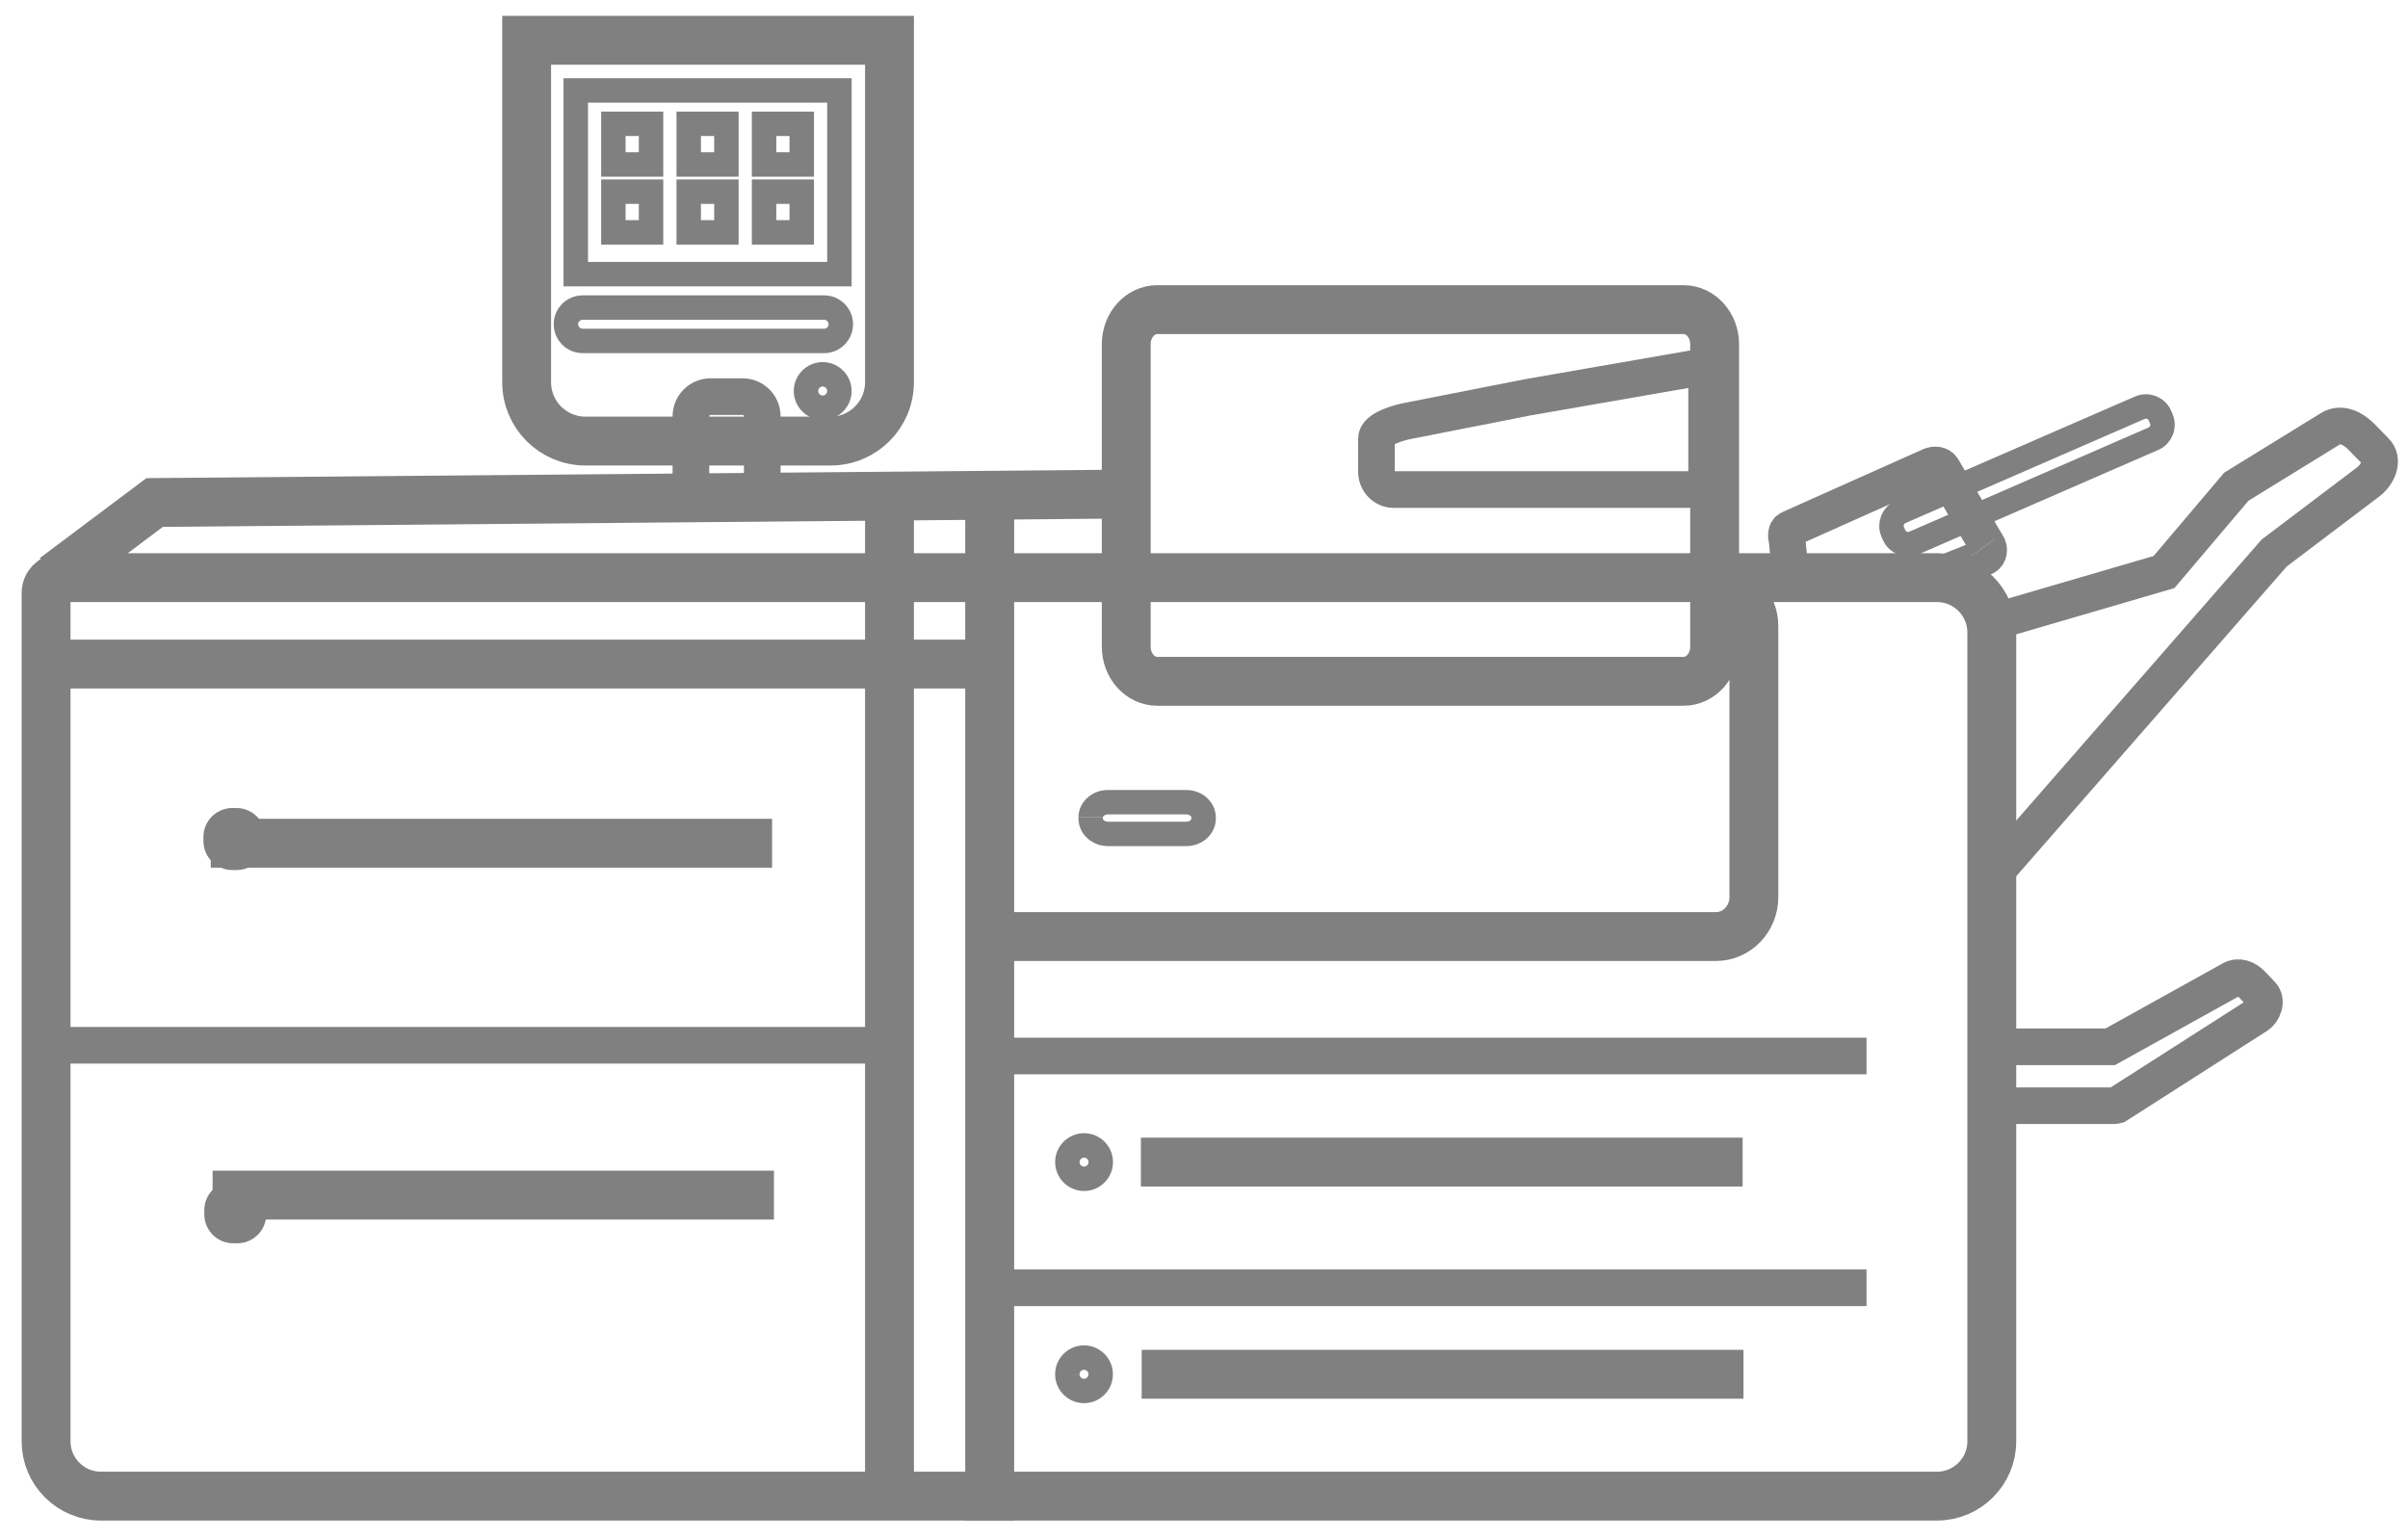
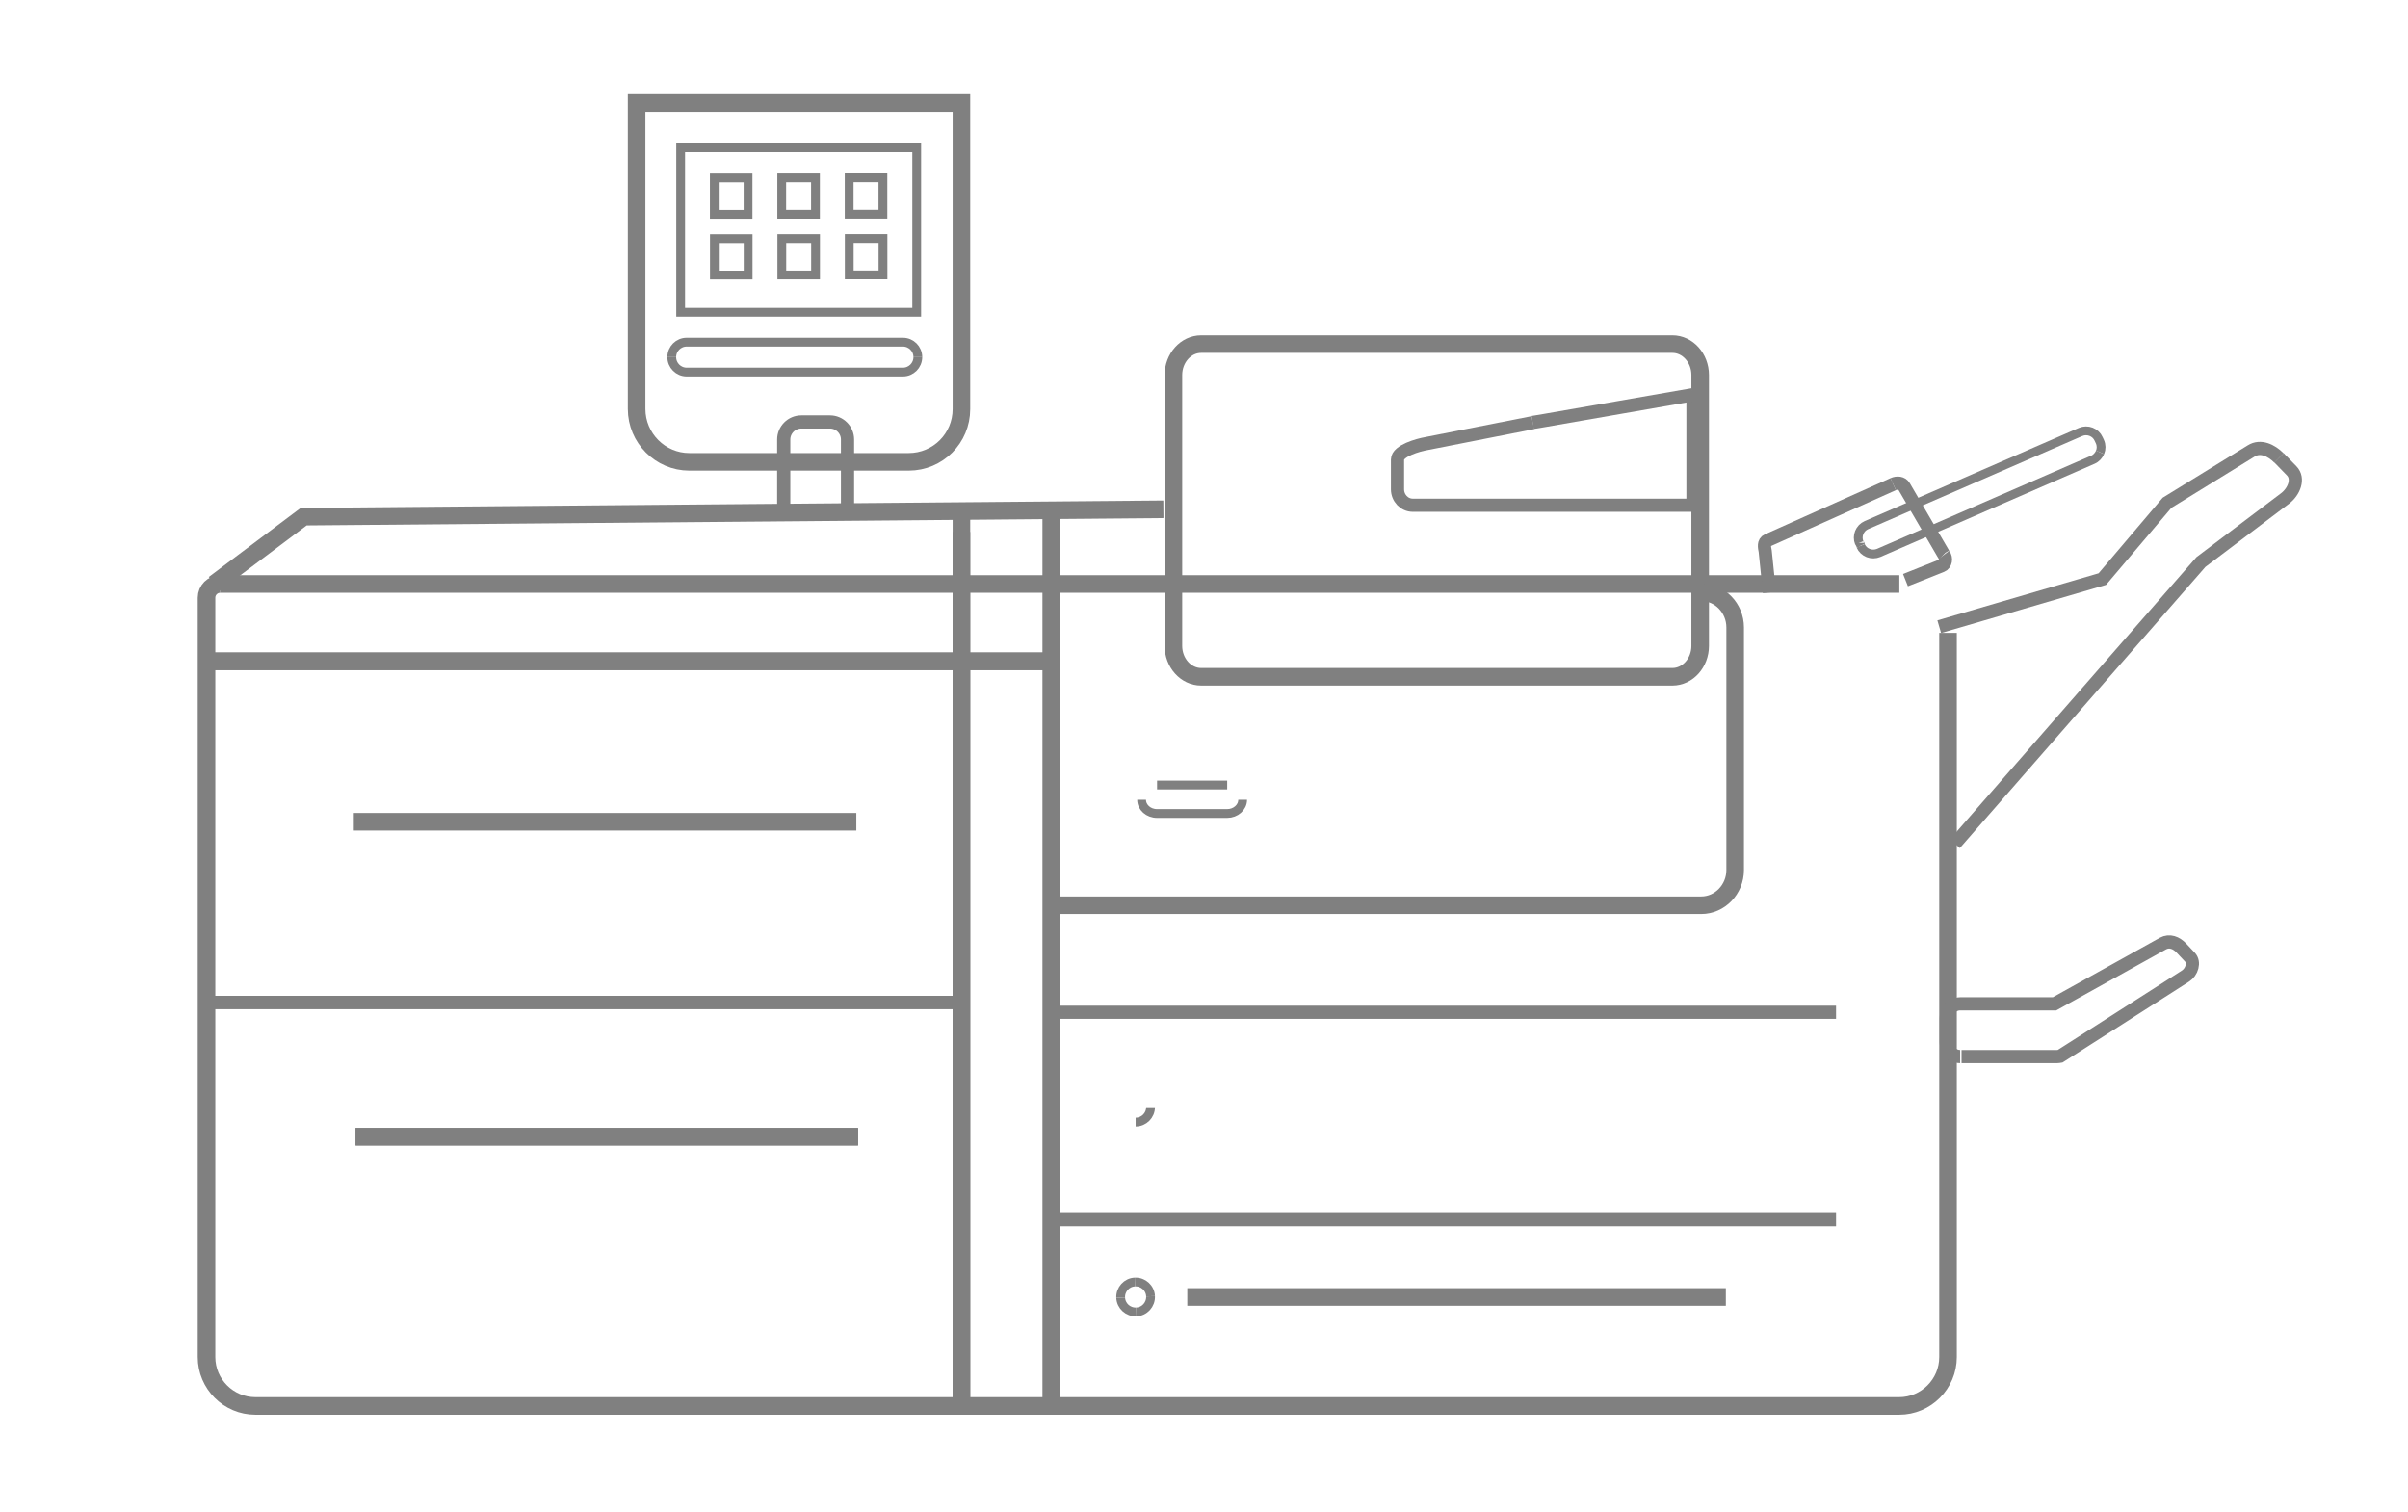
- <svg xmlns="http://www.w3.org/2000/svg" version="1.1" id="Layer_1" x="0px" y="0px" width="49.281px" height="31.505px" viewBox="0 0 49.281 31.505" enable-background="new 0 0 49.281 31.505" xml:space="preserve">
-   <path fill="none" stroke="#808080" stroke-width="0.5" stroke-miterlimit="10" d="M22.321,16.73c0-0.171,0.16-0.311,0.354-0.311  h1.602c0.195,0,0.355,0.14,0.355,0.311v0.026" />
-   <path fill="none" stroke="#808080" stroke-width="0.5" stroke-miterlimit="10" d="M24.633,16.756c0,0.171-0.16,0.312-0.355,0.312  h-1.602c-0.195,0-0.354-0.14-0.354-0.312V16.73" />
-   <path fill="none" stroke="#808080" stroke-width="0.75" stroke-miterlimit="10" d="M31.266,8.132l-2.433,0.479  c-0.19,0.033-0.663,0.164-0.663,0.364v0.681c0,0.201,0.158,0.364,0.351,0.364h6.406V7.585c0-0.03-0.002-0.06-0.005-0.089  l-3.392,0.59L31.266,8.132z" />
-   <path fill="none" stroke="#808080" stroke-miterlimit="10" d="M2.062,30.622h37.582c0.615,0,1.119-0.504,1.119-1.119V12.942  c0-0.616-0.504-1.119-1.119-1.119H1.258c-0.174,0-0.315,0.141-0.315,0.315v17.365C0.943,30.118,1.447,30.622,2.062,30.622z" />
-   <path fill="none" stroke="#808080" stroke-miterlimit="10" d="M23.683,13.945h10.774c0.348,0,0.634-0.318,0.634-0.708V7.045  c0-0.389-0.286-0.708-0.634-0.708H23.683c-0.349,0-0.634,0.318-0.634,0.708v6.192C23.049,13.626,23.334,13.945,23.683,13.945z" />
-   <path fill="none" stroke="#808080" stroke-miterlimit="10" d="M20.222,19.169h14.896c0.427,0,0.776-0.362,0.776-0.806v-5.549  c0-0.443-0.35-0.805-0.776-0.805" />
-   <path fill="none" stroke="#808080" stroke-width="0.75" stroke-miterlimit="10" d="M14.14,10.127h1.46V8.52  c0-0.221-0.181-0.402-0.402-0.402h-0.656c-0.221,0-0.402,0.181-0.402,0.402V10.127z" />
-   <path fill="none" stroke="#808080" stroke-miterlimit="10" d="M11.983,9.028h5.015c0.666,0,1.206-0.54,1.206-1.206V0.825h-7.426  v6.998C10.778,8.489,11.318,9.028,11.983,9.028z" />
-   <polyline fill="none" stroke="#808080" stroke-miterlimit="10" points="18.204,30.622 18.204,10.635 18.204,10.285 18.204,30.622   18.204,30.622 " />
-   <polyline fill="none" stroke="#808080" stroke-miterlimit="10" points="20.255,30.622 20.255,10.285 20.254,10.285 20.254,30.622   20.255,30.622 " />
-   <polyline fill="none" stroke="#808080" stroke-miterlimit="10" points="15.801,17.259 4.313,17.259 15.801,17.259 15.801,17.259 " />
-   <polyline fill="none" stroke="#808080" stroke-width="0.75" stroke-miterlimit="10" points="18.204,21.394 0.933,21.394   18.204,21.394 18.204,21.394 " />
-   <polygon fill="none" stroke="#808080" stroke-width="0.75" stroke-miterlimit="10" points="37.857,21.614 38.199,21.614   20.768,21.614 20.426,21.614 " />
-   <polygon fill="none" stroke="#808080" stroke-width="0.75" stroke-miterlimit="10" points="37.857,26.358 38.199,26.358   20.768,26.358 20.426,26.358 " />
-   <polyline fill="none" stroke="#808080" stroke-miterlimit="10" points="15.839,24.461 4.351,24.461 15.839,24.461 15.839,24.461 " />
-   <polyline fill="none" stroke="#808080" stroke-miterlimit="10" points="35.664,23.785 23.349,23.785 35.664,23.785 35.664,23.785   " />
-   <polyline fill="none" stroke="#808080" stroke-miterlimit="10" points="35.681,28.128 23.365,28.128 35.681,28.128 35.681,28.128   " />
-   <rect x="15.637" y="2.534" fill="none" stroke="#808080" stroke-width="0.5" stroke-miterlimit="10" width="0.771" height="0.833" />
-   <rect x="14.095" y="2.534" fill="none" stroke="#808080" stroke-width="0.5" stroke-miterlimit="10" width="0.771" height="0.833" />
-   <rect x="12.553" y="2.534" fill="none" stroke="#808080" stroke-width="0.5" stroke-miterlimit="10" width="0.771" height="0.833" />
-   <rect x="12.553" y="3.923" fill="none" stroke="#808080" stroke-width="0.5" stroke-miterlimit="10" width="0.771" height="0.833" />
-   <rect x="14.095" y="3.923" fill="none" stroke="#808080" stroke-width="0.5" stroke-miterlimit="10" width="0.771" height="0.833" />
-   <rect x="15.637" y="3.923" fill="none" stroke="#808080" stroke-width="0.5" stroke-miterlimit="10" width="0.771" height="0.833" />
-   <rect x="11.783" y="1.851" fill="none" stroke="#808080" stroke-width="0.5" stroke-miterlimit="10" width="5.396" height="3.76" />
-   <path fill="none" stroke="#808080" stroke-width="0.5" stroke-miterlimit="10" d="M16.866,6.978h-4.942  c-0.188,0-0.342-0.154-0.342-0.342c0-0.188,0.154-0.341,0.342-0.341h4.942c0.188,0,0.342,0.154,0.342,0.341  C17.208,6.824,17.054,6.978,16.866,6.978z" />
-   <path fill="none" stroke="#808080" stroke-width="0.5" stroke-miterlimit="10" d="M16.837,8.345c0.188,0,0.342-0.154,0.342-0.342  s-0.154-0.342-0.342-0.342s-0.342,0.154-0.342,0.342S16.649,8.345,16.837,8.345L16.837,8.345" />
-   <path fill="none" stroke="#808080" stroke-width="0.5" stroke-miterlimit="10" d="M22.186,24.127c0.188,0,0.342-0.153,0.342-0.342  c0-0.188-0.154-0.341-0.342-0.341s-0.342,0.153-0.342,0.341C21.844,23.974,21.998,24.127,22.186,24.127L22.186,24.127" />
-   <path fill="none" stroke="#808080" stroke-width="0.5" stroke-miterlimit="10" d="M4.755,17.558H4.84  c0.188,0,0.341-0.154,0.341-0.342V17.13c0-0.188-0.153-0.342-0.341-0.342H4.755c-0.188,0-0.342,0.154-0.342,0.342v0.085  C4.413,17.403,4.567,17.558,4.755,17.558z" />
-   <path fill="none" stroke="#808080" stroke-width="0.5" stroke-miterlimit="10" d="M4.772,25.197h0.086  c0.188,0,0.341-0.154,0.341-0.343V24.77c0-0.188-0.153-0.342-0.341-0.342H4.772c-0.188,0-0.341,0.153-0.341,0.342v0.085  C4.431,25.043,4.584,25.197,4.772,25.197z" />
-   <path fill="none" stroke="#808080" stroke-width="0.5" stroke-miterlimit="10" d="M21.844,28.144  c0.008,0.188,0.17,0.334,0.357,0.325c0.188-0.009,0.334-0.169,0.325-0.356c-0.009-0.188-0.169-0.335-0.357-0.326  C21.982,27.795,21.835,27.956,21.844,28.144L21.844,28.144" />
-   <polyline fill="none" stroke="#808080" stroke-miterlimit="10" points="1.114,11.823 3.165,10.285 22.818,10.114 " />
-   <path fill="none" stroke="#808080" stroke-miterlimit="10" d="M20.255,13.592H1.114H20.255z" />
-   <path fill="none" stroke="#808080" stroke-width="0.75" stroke-miterlimit="10" d="M40.558,12.798l3.73-1.09l1.479-1.746  l1.925-1.186c0.214-0.132,0.456-0.017,0.633,0.162l0.29,0.296c0.177,0.179,0.053,0.478-0.148,0.629l-1.924,1.455l-5.626,6.443" />
-   <path fill="none" stroke="#808080" stroke-width="0.5" stroke-miterlimit="10" d="M44.233,8.813  c0.031-0.075,0.033-0.163-0.002-0.244l-0.026-0.062c-0.069-0.158-0.255-0.231-0.412-0.162l-4.895,2.131  c-0.156,0.068-0.229,0.25-0.165,0.407c0.001,0.001,0.002,0.003,0.003,0.005l0.027,0.062c0.068,0.158,0.254,0.23,0.411,0.162  l4.895-2.132C44.147,8.947,44.204,8.886,44.233,8.813z" />
-   <path fill="none" stroke="#808080" stroke-width="0.75" stroke-miterlimit="10" d="M40.664,11.149  c-0.003-0.004-0.005-0.009-0.008-0.013l-0.901-1.543c-0.05-0.085-0.159-0.094-0.25-0.054l-1.959,0.875l-0.916,0.41  c-0.091,0.04-0.074,0.152-0.054,0.249l0.095,0.941" />
-   <path fill="none" stroke="#808080" stroke-width="0.75" stroke-miterlimit="10" d="M39.787,11.734l0.826-0.331  c0.092-0.037,0.112-0.169,0.054-0.25l-0.003-0.004" />
-   <path fill="none" stroke="#808080" stroke-width="0.75" stroke-miterlimit="10" d="M41.031,22.631h0.035h2.186  c0.022,0,0.046-0.003,0.066-0.008l0.178-0.113l2.688-1.719c0.144-0.091,0.218-0.312,0.099-0.436l-0.194-0.204  c-0.118-0.124-0.273-0.185-0.422-0.103l-2.479,1.377h-2.156c-0.055,0-0.106,0.015-0.152,0.04c-0.097,0.057-0.162,0.163-0.162,0.285  v0.555c0,0.122,0.065,0.229,0.162,0.284C40.925,22.616,40.977,22.631,41.031,22.631" />
+ <svg xmlns="http://www.w3.org/2000/svg" version="1.1" id="Layer_1" x="0px" y="0px" viewBox="0 0 137 86" style="enable-background:new 0 0 137 86;" xml:space="preserve">
+   <style type="text/css">
+ 	.st0{fill-rule:evenodd;clip-rule:evenodd;fill:none;stroke:#808080;stroke-width:0.5;stroke-miterlimit:10;}
+ 	.st1{fill-rule:evenodd;clip-rule:evenodd;fill:none;stroke:#808080;stroke-width:0.75;stroke-miterlimit:10;}
+ 	.st2{fill:none;stroke:#808080;stroke-miterlimit:10;}
+ 	.st3{fill:none;stroke:#808080;stroke-width:0.75;stroke-miterlimit:10;}
+ 	.st4{fill:none;stroke:#808080;stroke-width:0.5;stroke-miterlimit:10;}
+ </style>
+   <path class="st0" d="M65.83,44.67L65.83,44.67h3.99" />
+   <path class="st0" d="M70.7,45.51c0,0.43-0.4,0.78-0.88,0.78h-3.99c-0.49,0-0.88-0.35-0.88-0.78" />
+   <path class="st1" d="M87.21,24.05L87.21,24.05l-6.05,1.19c-0.47,0.08-1.65,0.41-1.65,0.91v1.69c0,0.5,0.39,0.91,0.87,0.91h15.94  v-6.06c0-0.08,0-0.15-0.01-0.22" />
+   <path class="st1" d="M96.3,22.46l-8.44,1.47l-0.66,0.11" />
+   <path class="st2" d="M12.53,33.23c-0.43,0-0.78,0.35-0.78,0.78v43.21c0,1.53,1.25,2.78,2.78,2.78h93.52c1.53,0,2.78-1.25,2.78-2.78  V36.01" />
+   <path class="st2" d="M108.06,33.23H12.53" />
+   <path class="st2" d="M68.34,38.51h26.81c0.87,0,1.58-0.79,1.58-1.76V21.34c0-0.97-0.71-1.76-1.58-1.76H68.34  c-0.87,0-1.58,0.79-1.58,1.76v15.41C66.76,37.72,67.47,38.51,68.34,38.51z" />
+   <path class="st2" d="M59.72,51.51h37.07c1.06,0,1.93-0.9,1.93-2V35.7c0-1.1-0.87-2-1.93-2" />
+   <path class="st3" d="M48.22,29.01v-4c0-0.55-0.45-1-1-1h-1.63c-0.55,0-1,0.45-1,1v4" />
+   <path class="st2" d="M39.22,26.28H51.7c1.66,0,3-1.34,3-3V5.86H36.22v17.41C36.22,24.93,37.57,26.28,39.22,26.28z" />
+   <polyline class="st2" points="54.7,29.4 54.7,80.01 54.7,80.01 " />
+   <line class="st2" x1="54.7" y1="80.01" x2="54.7" y2="30.27" />
+   <polyline class="st2" points="59.81,29.4 59.81,29.4 59.81,80.01 59.81,80.01 " />
+   <line class="st2" x1="48.72" y1="46.76" x2="20.13" y2="46.76" />
+   <polyline class="st3" points="11.72,57.04 11.72,57.04 54.7,57.04 54.7,57.04 " />
+   <line class="st3" x1="54.7" y1="57.04" x2="11.72" y2="57.04" />
+   <polygon class="st3" points="103.61,57.6 104.46,57.6 61.08,57.6 60.23,57.6 " />
+   <polygon class="st3" points="103.61,69.4 104.46,69.4 61.08,69.4 60.23,69.4 " />
+   <polyline class="st2" points="20.23,64.68 48.82,64.68 48.82,64.68 " />
+   <line class="st2" x1="48.82" y1="64.68" x2="20.23" y2="64.68" />
+   <polyline class="st2" points="98.19,73.8 98.19,73.8 67.55,73.8 67.55,73.8 " />
+   <g>
+     <rect x="48.24" y="10.19" transform="matrix(6.123234e-17 -1 1 6.123234e-17 38.1227 60.4251)" class="st4" width="2.07" height="1.92" />
+     <rect x="44.4" y="10.19" transform="matrix(6.123234e-17 -1 1 6.123234e-17 34.2862 56.5886)" class="st4" width="2.07" height="1.92" />
+     <rect x="40.56" y="10.19" transform="matrix(6.123234e-17 -1 1 6.123234e-17 30.4498 52.7522)" class="st4" width="2.07" height="1.92" />
+     <rect x="40.56" y="13.65" transform="matrix(6.123234e-17 -1 1 6.123234e-17 26.9944 56.2075)" class="st4" width="2.07" height="1.92" />
+     <rect x="44.4" y="13.65" transform="matrix(6.123234e-17 -1 1 6.123234e-17 30.8309 60.044)" class="st4" width="2.07" height="1.92" />
+     <rect x="48.24" y="13.65" transform="matrix(6.123234e-17 -1 1 6.123234e-17 34.6673 63.8804)" class="st4" width="2.07" height="1.92" />
+   </g>
+   <rect x="40.76" y="6.38" transform="matrix(6.123234e-17 -1 1 6.123234e-17 32.3459 58.529)" class="st4" width="9.36" height="13.43" />
+   <path class="st4" d="M52.22,20.32c0,0.47-0.38,0.85-0.85,0.85h-12.3c-0.47,0-0.85-0.38-0.85-0.85" />
+   <path class="st4" d="M38.22,20.32c0-0.47,0.38-0.85,0.85-0.85h12.3c0.47,0,0.85,0.38,0.85,0.85v0" />
+   <path class="st4" d="M64.61,63.85c0.47,0,0.85-0.38,0.85-0.85l0,0" />
+   <path class="st4" d="M64.57,72.95c-0.47,0.02-0.83,0.42-0.81,0.89l0,0" />
+   <path class="st4" d="M65.46,73.76c-0.02-0.47-0.42-0.83-0.89-0.81h0" />
+   <path class="st4" d="M64.65,74.65c0.47-0.02,0.83-0.42,0.81-0.89l0,0" />
+   <path class="st4" d="M63.76,73.84c0.02,0.47,0.42,0.83,0.89,0.81l0,0" />
+   <polyline class="st2" points="12.18,33.23 17.28,29.4 66.19,28.98 " />
+   <polyline class="st2" points="12.18,37.63 12.18,37.63 59.81,37.63 59.81,37.63 " />
+   <line class="st2" x1="59.81" y1="37.63" x2="12.18" y2="37.63" />
+   <path class="st1" d="M129.66,26.05l0.72,0.74c0.44,0.45,0.13,1.19-0.37,1.57l-4.79,3.62l-14,16.03" />
+   <path class="st1" d="M110.33,35.66l9.28-2.71l3.68-4.34l4.79-2.95c0.53-0.33,1.14-0.04,1.58,0.4l0,0" />
+   <path class="st0" d="M119.48,25.74L119.48,25.74c0.08-0.19,0.08-0.41-0.01-0.61l-0.07-0.15c-0.17-0.39-0.63-0.57-1.03-0.4  l-12.18,5.3c-0.39,0.17-0.57,0.62-0.41,1.01" />
+   <path class="st0" d="M105.86,31.06c0.17,0.39,0.63,0.57,1.03,0.4l12.18-5.3c0.19-0.08,0.33-0.24,0.41-0.42" />
+   <path class="st0" d="M105.79,30.89c0,0,0,0.01,0.01,0.01l0.07,0.15" />
+   <path class="st1" d="M107.71,27.55l-4.87,2.18l-2.28,1.02c-0.23,0.1-0.18,0.38-0.13,0.62l0.24,2.34" />
+   <path class="st1" d="M110.59,31.55c-0.01-0.01-0.01-0.02-0.02-0.03l-2.24-3.84c-0.12-0.21-0.4-0.23-0.62-0.13" />
+   <path class="st1" d="M108.41,33.01l2.06-0.82c0.23-0.09,0.28-0.42,0.13-0.62" />
+   <path class="st1" d="M111.6,60.12L111.6,60.12h5.44c0.06,0,0.11-0.01,0.17-0.02l0.44-0.28l6.69-4.28c0.36-0.23,0.54-0.78,0.25-1.08  l-0.48-0.51c-0.29-0.31-0.68-0.46-1.05-0.26l-6.17,3.43h-5.37c-0.14,0-0.27,0.04-0.38,0.1c-0.24,0.14-0.41,0.4-0.41,0.71v1.38  c0,0.3,0.16,0.57,0.41,0.71c0.11,0.06,0.24,0.1,0.38,0.1" />
</svg>
